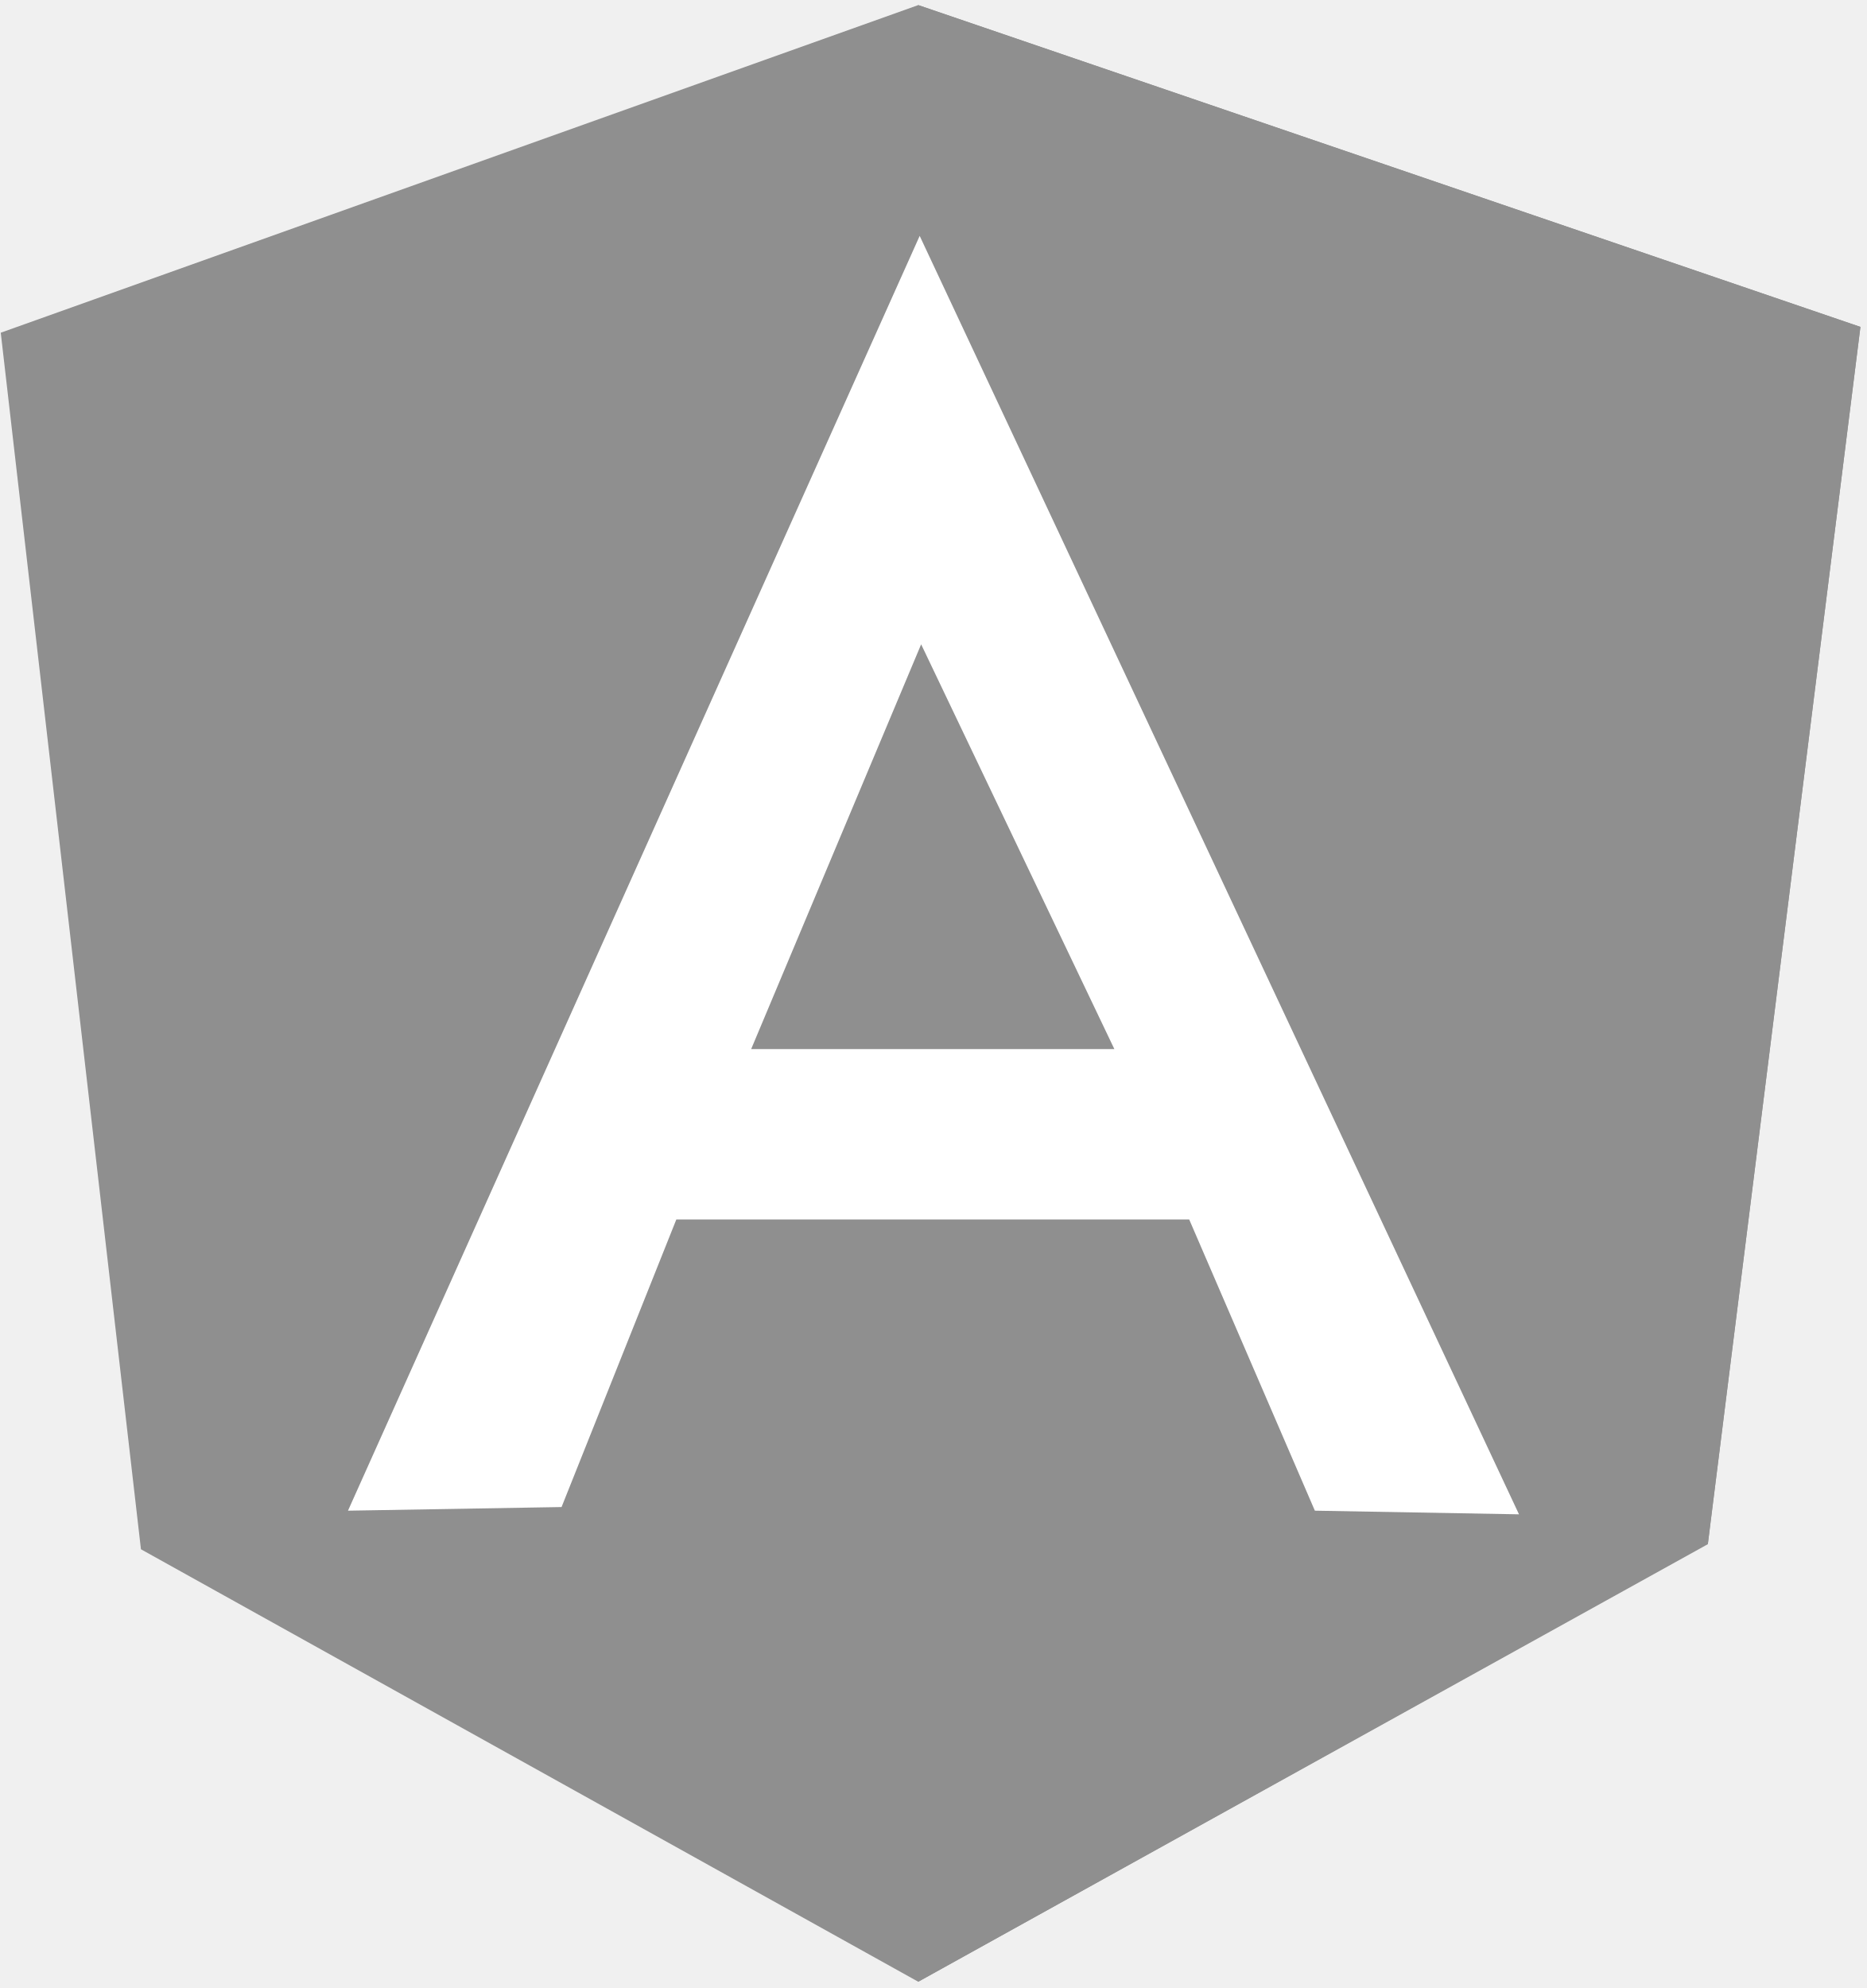
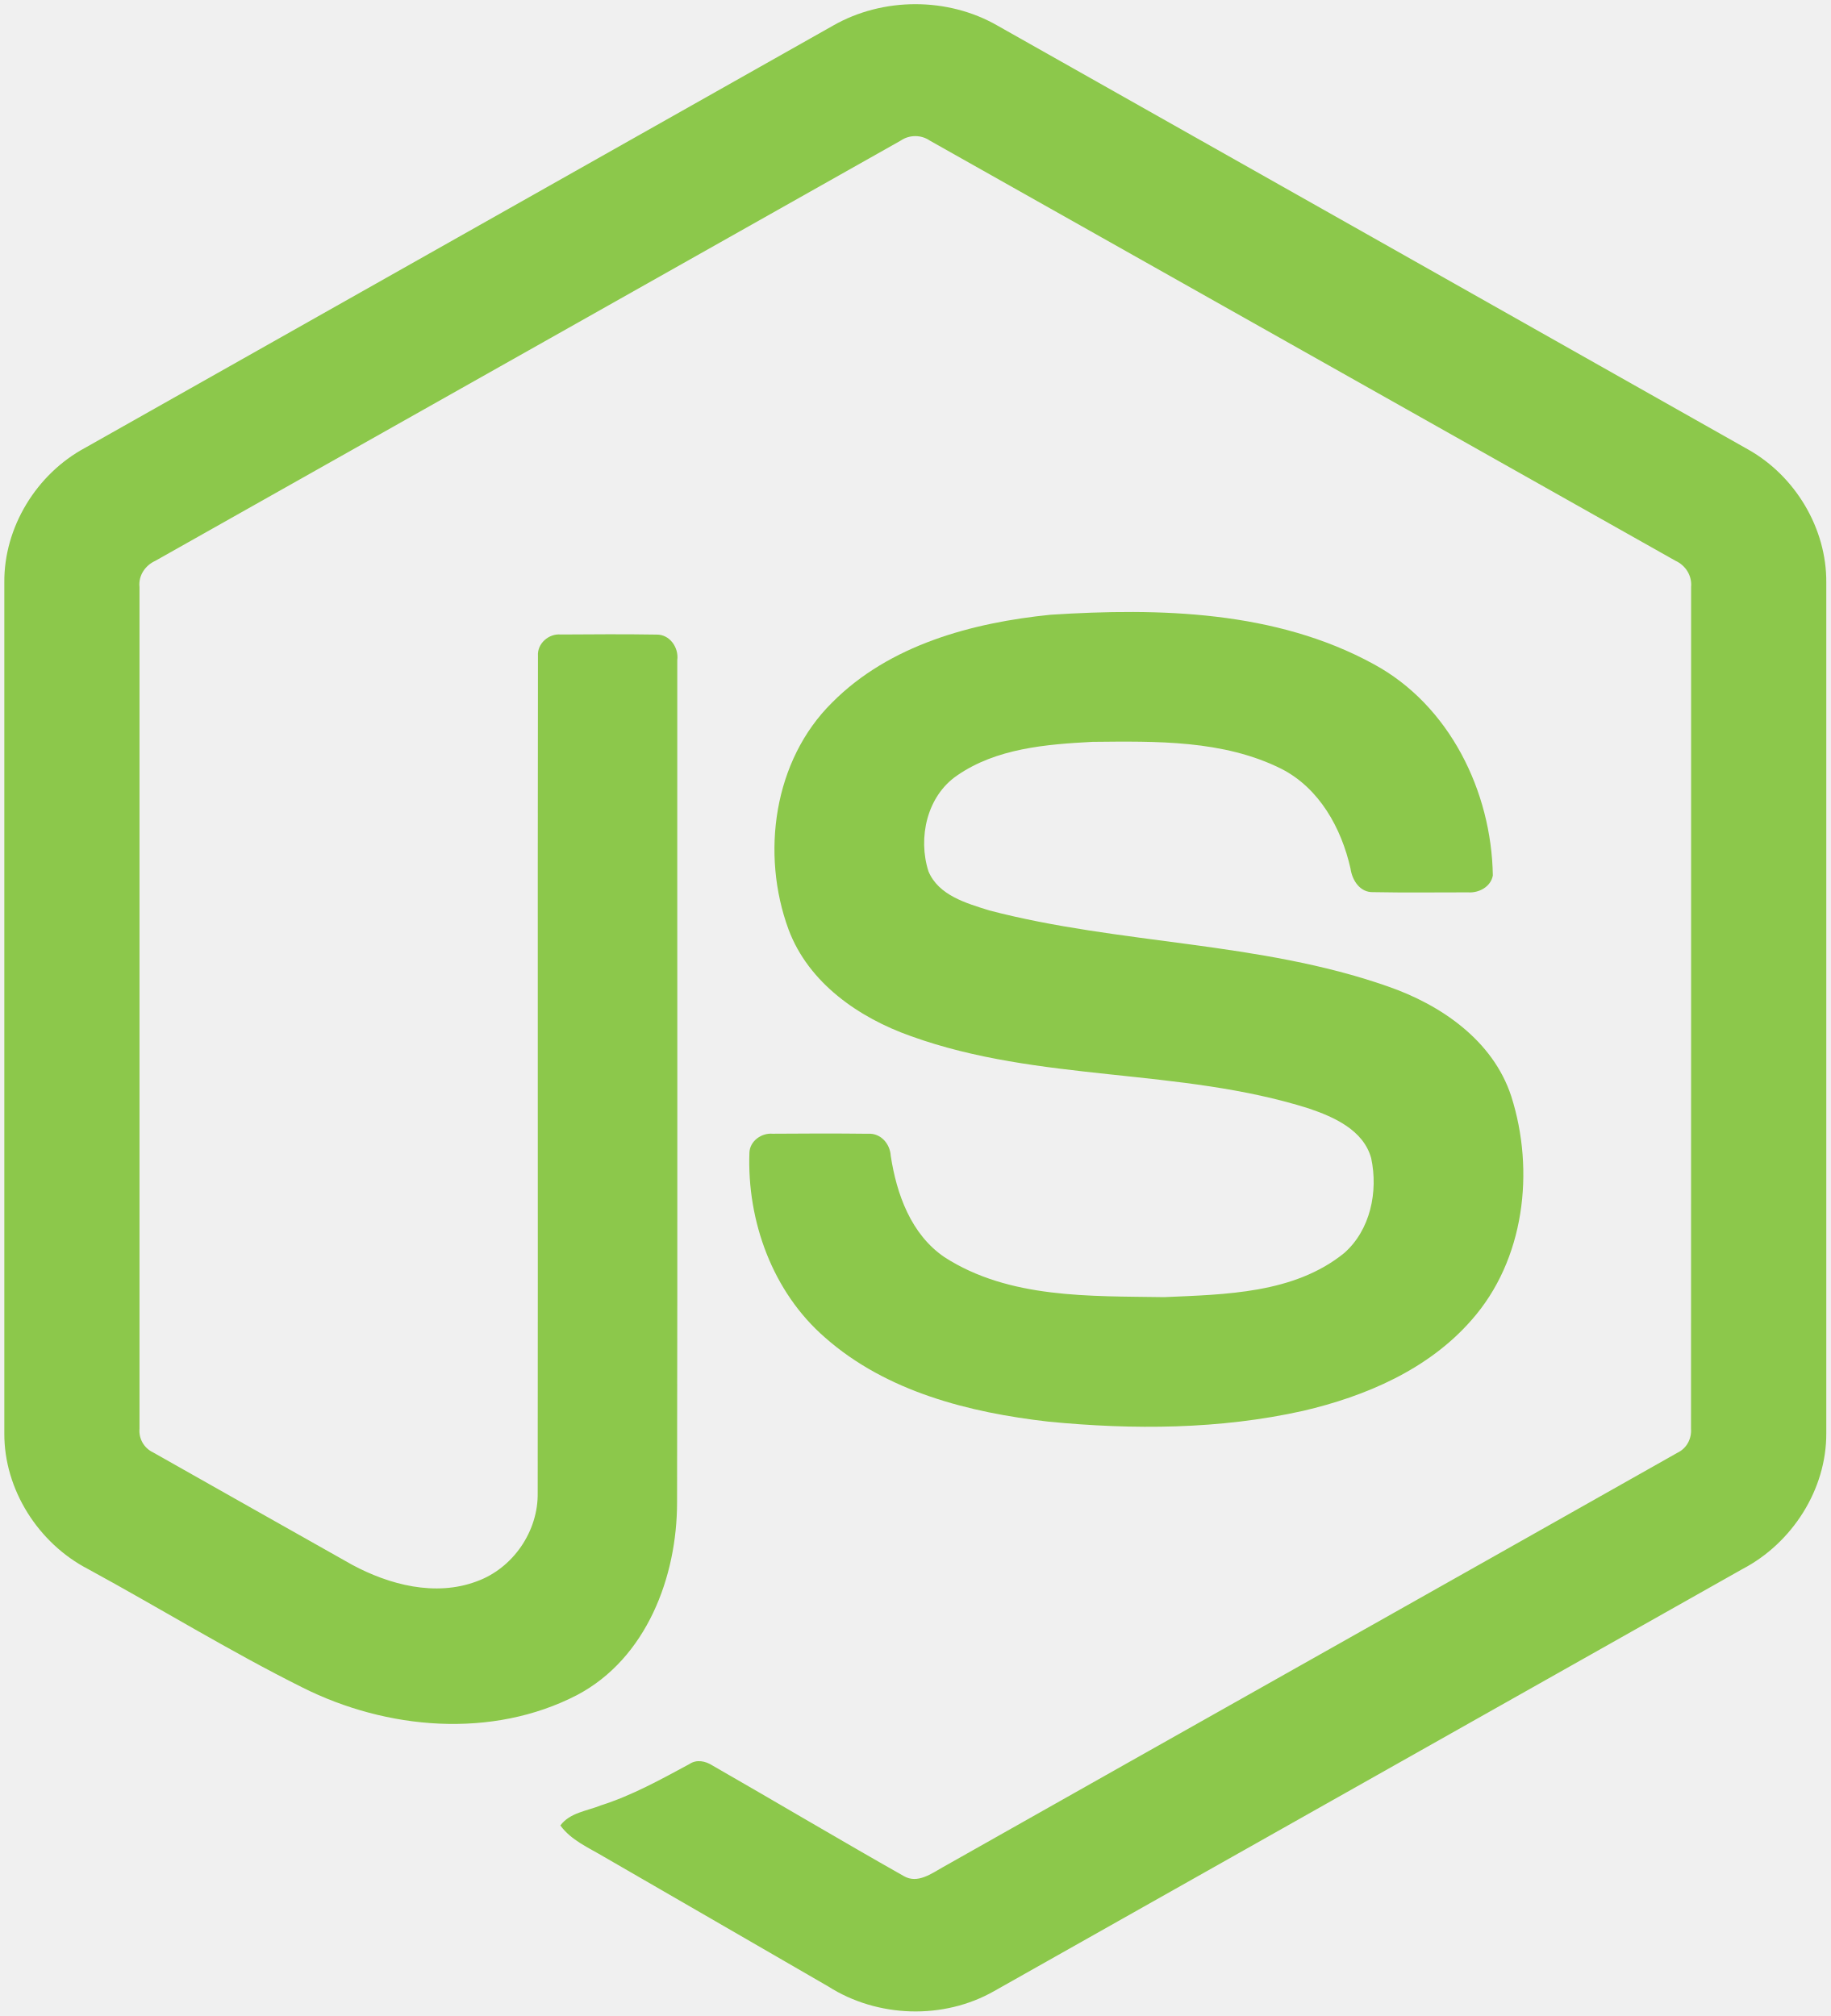
- <svg xmlns="http://www.w3.org/2000/svg" width="139" height="148" viewBox="0 0 139 148" fill="none">
-   <g clip-path="url(#clip0_106_33)">
-     <path d="M0.056 24.769L68.364 0.379L138.512 24.336L127.154 114.904L68.364 147.533L10.494 115.338L0.056 24.769Z" fill="#8F8F8F" />
-     <path d="M138.512 24.336L68.364 0.379V147.533L127.154 114.958L138.512 24.336Z" fill="#8F8F8F" />
-     <path d="M68.472 17.561L25.908 112.465L41.809 112.194L50.354 90.785H88.538L97.894 112.465L113.092 112.736L68.472 17.561ZM68.581 47.967L82.967 78.102H55.925L68.581 47.967Z" fill="white" />
+ <svg xmlns="http://www.w3.org/2000/svg" width="2270" height="2500" viewBox="0 0 256 282" preserveAspectRatio="xMinYMin meet">
+   <g fill="#8CC84B">
+     <path d="M116.504 3.58c6.962-3.985 16.03-4.003 22.986 0 34.995 19.774 70.001 39.517 104.99 59.303 6.581 3.707 10.983 11.031 10.916 18.614v118.968c.049 7.897-4.788 15.396-11.731 19.019-34.88 19.665-69.742 39.354-104.616 59.019-7.106 4.063-16.356 3.75-23.24-.646-10.457-6.062-20.932-12.094-31.39-18.15-2.137-1.274-4.546-2.288-6.055-4.36 1.334-1.798 3.719-2.022 5.657-2.807 4.365-1.388 8.374-3.616 12.384-5.778 1.014-.694 2.252-.428 3.224.193 8.942 5.127 17.805 10.403 26.777 15.481 1.914 1.105 3.852-.362 5.488-1.274 34.228-19.345 68.498-38.617 102.72-57.968 1.268-.61 1.969-1.956 1.866-3.345.024-39.245.006-78.497.012-117.742.145-1.576-.767-3.025-2.192-3.67-34.759-19.575-69.5-39.18-104.253-58.76a3.621 3.621 0 0 0-4.094-.006C91.2 39.257 56.465 58.88 21.712 78.454c-1.42.646-2.373 2.071-2.204 3.653.006 39.245 0 78.497 0 117.748a3.329 3.329 0 0 0 1.89 3.303c9.274 5.259 18.56 10.481 27.84 15.722 5.228 2.814 11.647 4.486 17.407 2.33 5.083-1.823 8.646-7.01 8.549-12.407.048-39.016-.024-78.038.036-117.048-.127-1.732 1.516-3.163 3.2-3 4.456-.03 8.918-.06 13.374.012 1.86-.042 3.14 1.823 2.91 3.568-.018 39.263.048 78.527-.03 117.79.012 10.464-4.287 21.85-13.966 26.97-11.924 6.177-26.662 4.867-38.442-1.056-10.198-5.09-19.93-11.097-29.947-16.55C5.368 215.886.555 208.357.604 200.466V81.497c-.073-7.74 4.504-15.197 11.29-18.85C46.768 42.966 81.636 23.27 116.504 3.58z" />
+     <path d="M146.928 85.99c15.21-.979 31.493-.58 45.18 6.913 10.597 5.742 16.472 17.793 16.659 29.566-.296 1.588-1.956 2.464-3.472 2.355-4.413-.006-8.827.06-13.24-.03-1.872.072-2.96-1.654-3.195-3.309-1.268-5.633-4.34-11.212-9.642-13.929-8.139-4.075-17.576-3.87-26.451-3.785-6.479.344-13.446.905-18.935 4.715-4.214 2.886-5.494 8.712-3.99 13.404 1.418 3.369 5.307 4.456 8.489 5.458 18.33 4.794 37.754 4.317 55.734 10.626 7.444 2.572 14.726 7.572 17.274 15.366 3.333 10.446 1.872 22.932-5.56 31.318-6.027 6.901-14.805 10.657-23.56 12.697-11.647 2.597-23.734 2.663-35.562 1.51-11.122-1.268-22.696-4.19-31.282-11.768-7.342-6.375-10.928-16.308-10.572-25.895.085-1.619 1.697-2.748 3.248-2.615 4.444-.036 8.888-.048 13.332.006 1.775-.127 3.091 1.407 3.182 3.08.82 5.367 2.837 11 7.517 14.182 9.032 5.827 20.365 5.428 30.707 5.591 8.568-.38 18.186-.495 25.178-6.158 3.689-3.23 4.782-8.634 3.785-13.283-1.08-3.925-5.186-5.754-8.712-6.95-18.095-5.724-37.736-3.647-55.656-10.12-7.275-2.571-14.31-7.432-17.105-14.906-3.9-10.578-2.113-23.662 6.098-31.765 8.006-8.06 19.563-11.164 30.551-12.275z" />
  </g>
-   <defs>
-     <clipPath id="clip0_106_33">
-       <rect width="139" height="148" fill="white" />
-     </clipPath>
-   </defs>
</svg>
